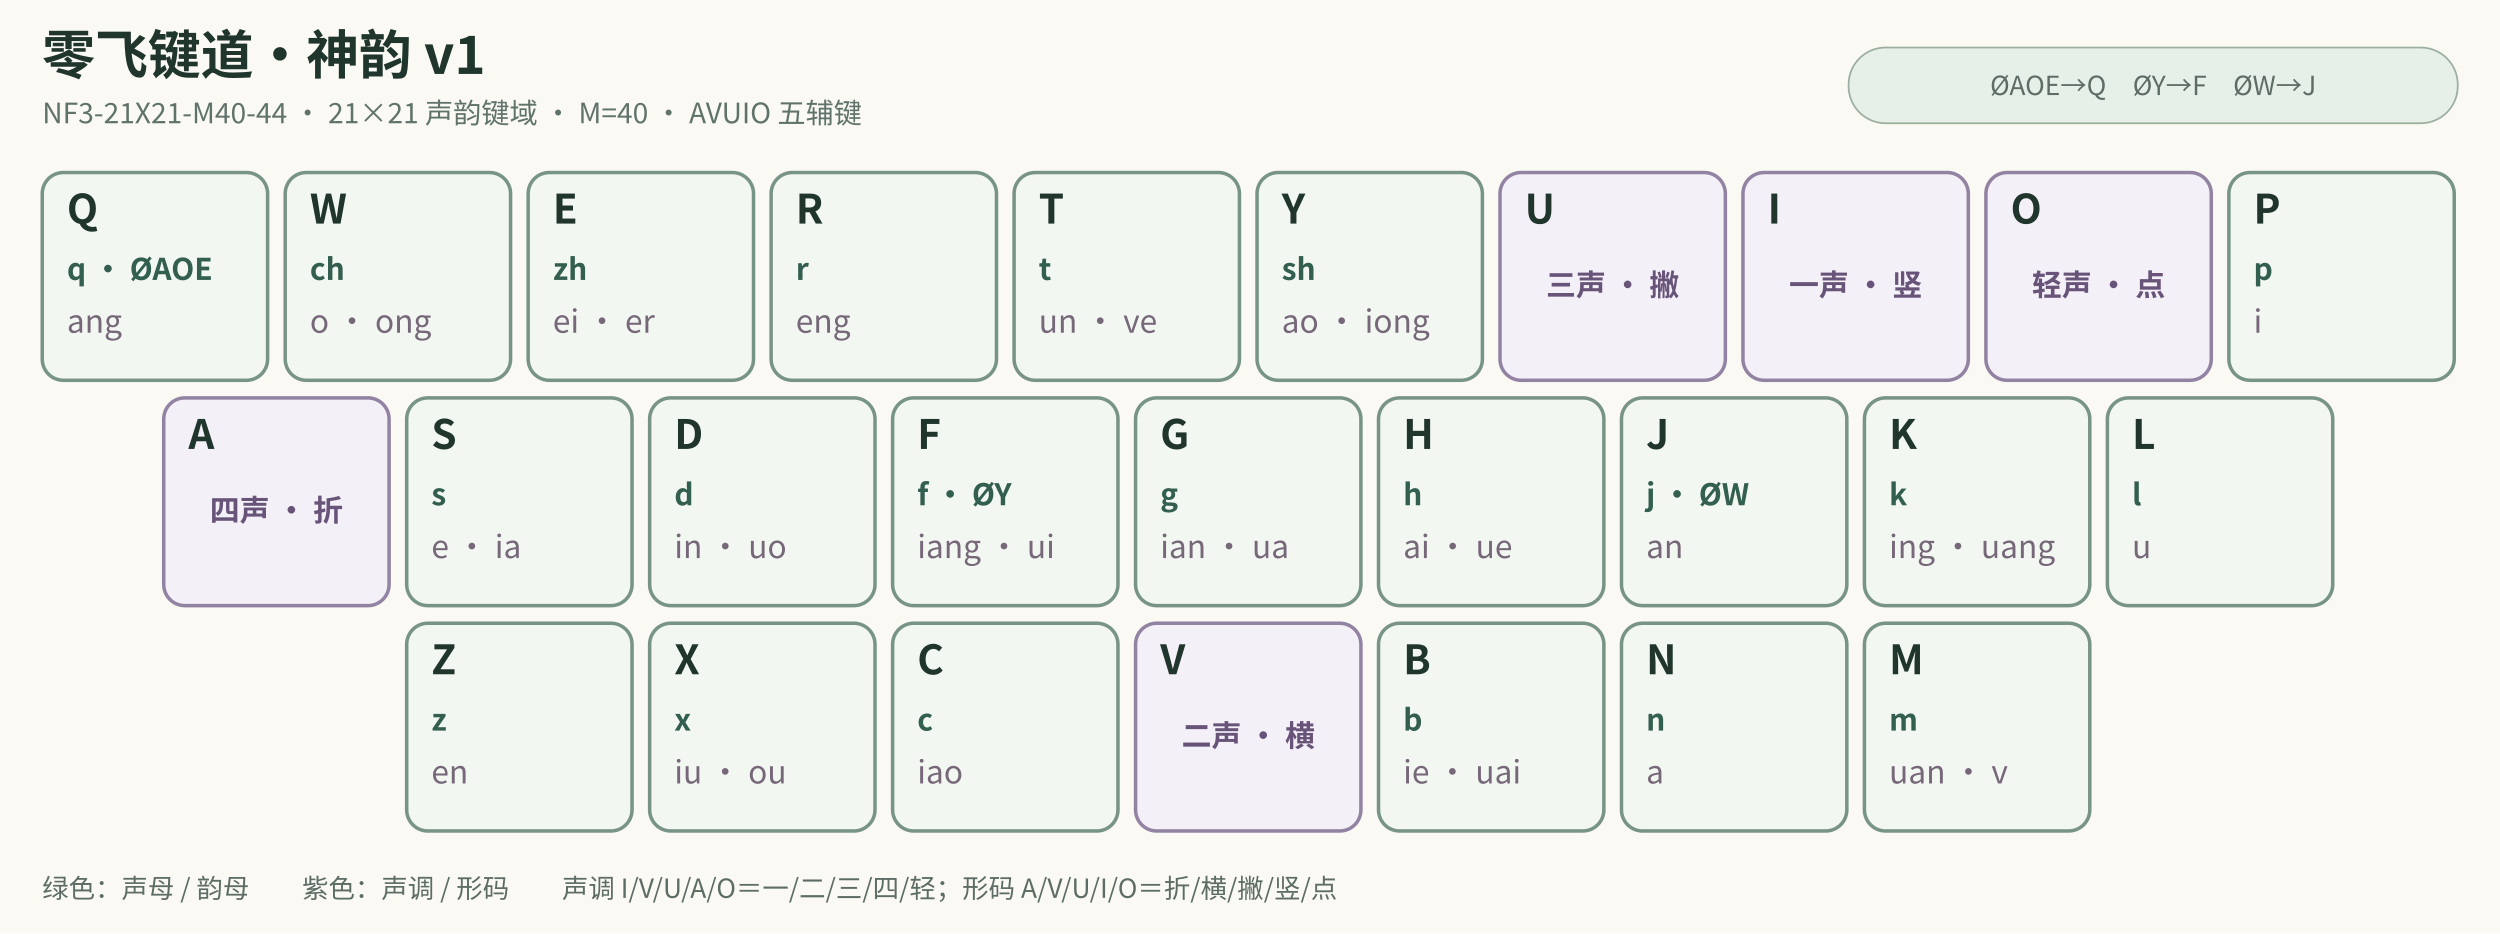
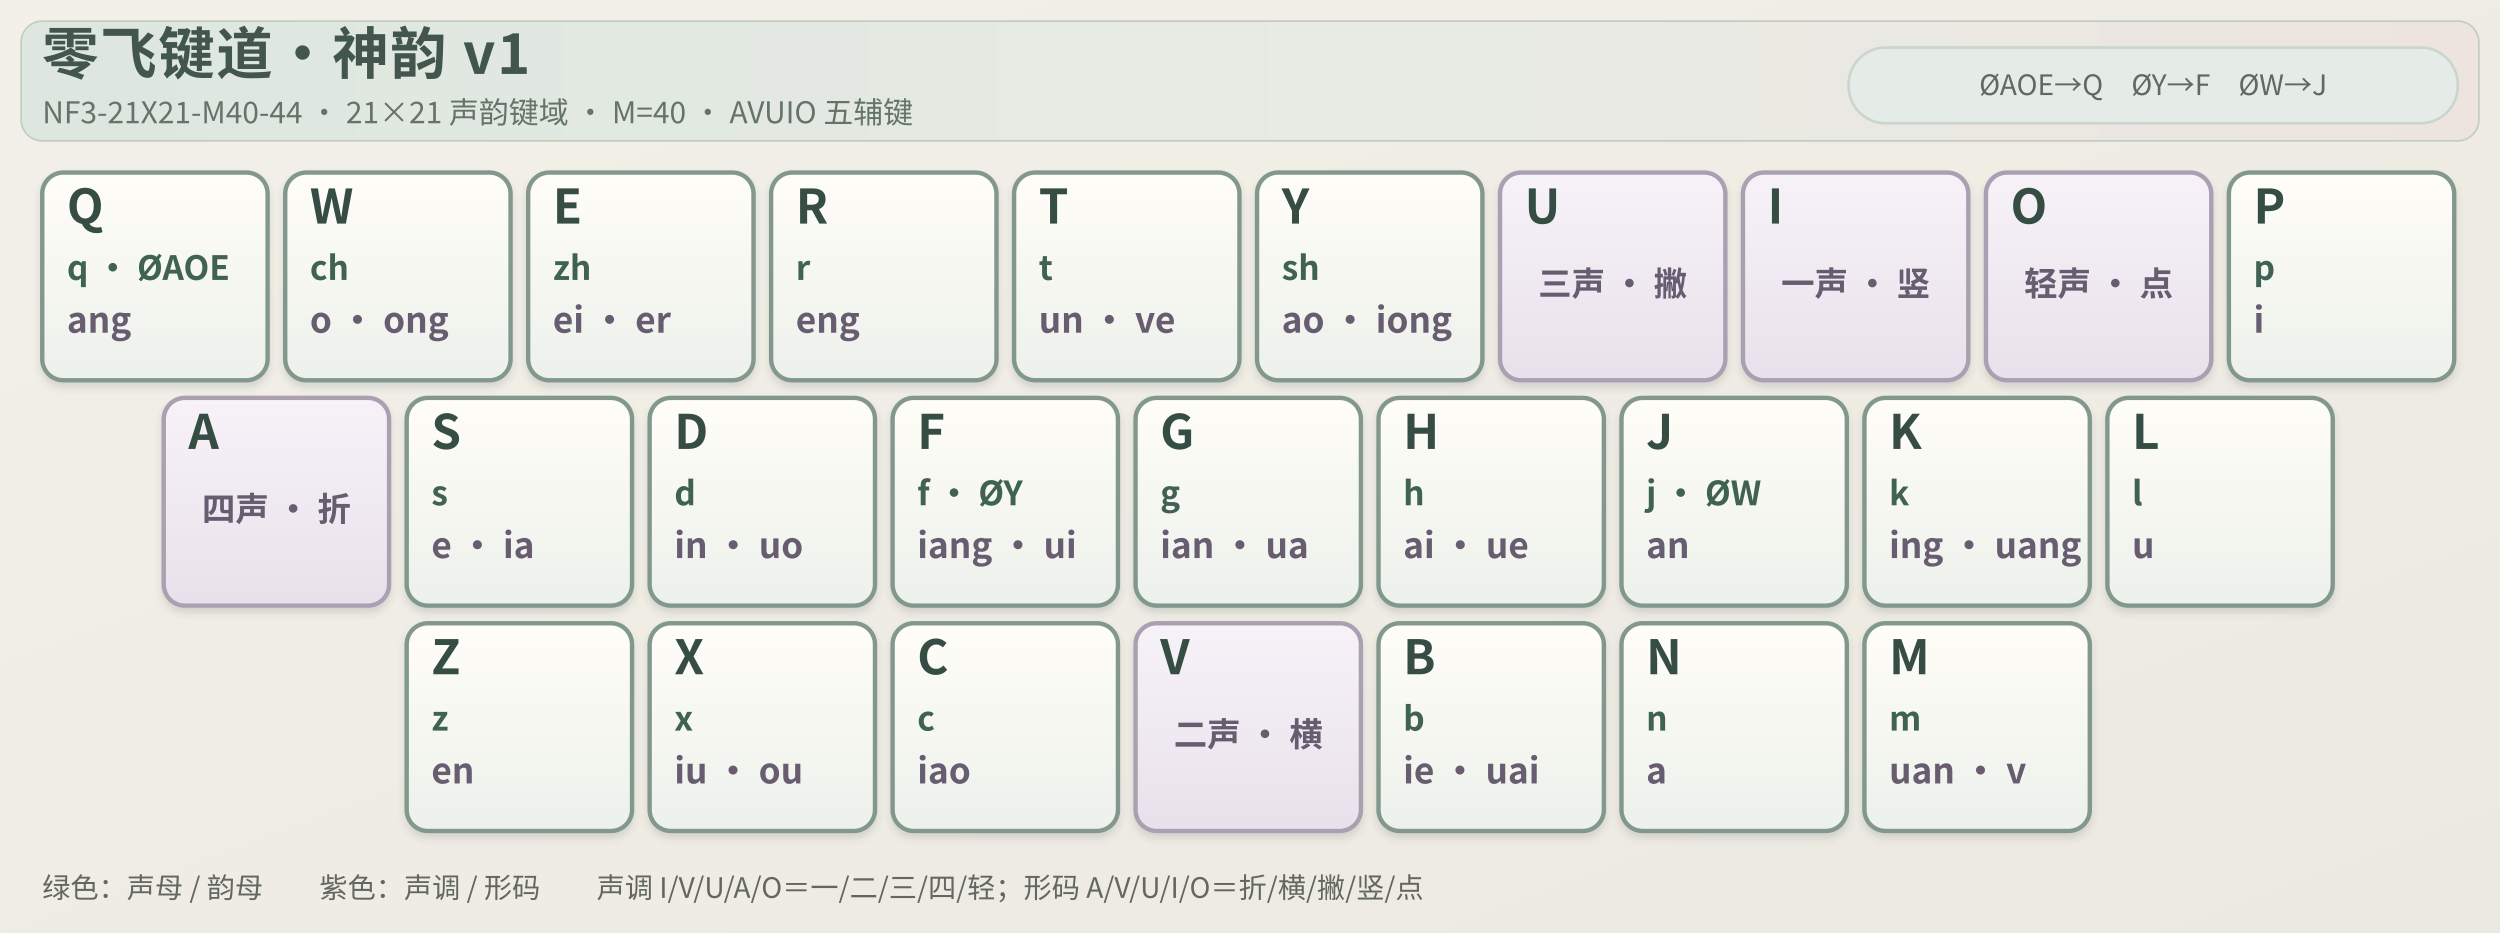
<svg xmlns="http://www.w3.org/2000/svg" width="1420" height="530" viewBox="0 0 1420 530" role="img" aria-labelledby="title desc">
+   <defs>
+     <linearGradient id="paper" x1="0" y1="0" x2="1" y2="1">
+       <stop offset="0" stop-color="#f3f0e9" />
+       <stop offset="1" stop-color="#ece9e1" />
+     </linearGradient>
+     <linearGradient id="header" x1="0" y1="0" x2="1" y2="0">
+       <stop offset="0" stop-color="#dde7df" />
+       <stop offset="0.58" stop-color="#e8ebe4" />
+       <stop offset="1" stop-color="#ede4df" />
+     </linearGradient>
+     <linearGradient id="soundCap" x1="0" y1="0" x2="0" y2="1">
+       <stop offset="0" stop-color="#fffdf8" />
+       <stop offset="1" stop-color="#edf1eb" />
+     </linearGradient>
+     <linearGradient id="auxCap" x1="0" y1="0" x2="0" y2="1">
+       <stop offset="0" stop-color="#f7f2f8" />
+       <stop offset="1" stop-color="#e8e1eb" />
+     </linearGradient>
+     <filter id="keyShadow" x="-10%" y="-10%" width="120%" height="130%">
+       <feDropShadow dx="0" dy="3" stdDeviation="2" flood-color="#43564d" flood-opacity="0.16" />
+     </filter>
+   </defs>
  <style>
-   text{font-family:"Microsoft YaHei","Noto Sans CJK SC",sans-serif;fill:#20362d}
-   .title{font-size:30px;font-weight:700}.subtitle{font-size:16px;fill:#60736a}
-   .key{stroke-width:2}.sound-key{fill:#f3f7f2;stroke:#789487}.aux-key{fill:#f4f0f8;stroke:#9383a3}
-   .letter{font-size:23px;font-weight:800}.initial{font-size:17px;font-weight:650;fill:#335f50}.final{font-size:18px;fill:#766779}.aux{font-size:17px;font-weight:650;fill:#695479}
-   .legend{font-size:15px;fill:#5d6d65}.badge{fill:#e7efe9;stroke:#9caf9f}
+   text{font-family:"Microsoft YaHei","Noto Sans CJK SC",system-ui,sans-serif;fill:#43564d}
+   .title{font-size:32px;font-weight:760;letter-spacing:.03em}.subtitle{font-size:17px;fill:#657469}
+   .key{stroke-width:2.5;filter:url(#keyShadow)}.sound-key{fill:url(#soundCap);stroke:#82988c}.aux-key{fill:url(#auxCap);stroke:#aaa0b2}
+   .letter{font-size:27px;font-weight:800;fill:#354d43}.initial{font-size:19px;font-weight:700;fill:#3f6252}.final{font-size:20px;font-weight:650;fill:#675c70}.aux{font-size:19px;font-weight:700;fill:#675c70}
+   .legend{font-size:16px;fill:#62685f}.badge{fill:#e5ece7;stroke:#cad5cd;stroke-width:1.5}
</style>
-   <rect width="1420" height="530" fill="#faf9f4" />
+   <rect width="1420" height="530" fill="url(#paper)" />
+   <rect x="12" y="12" width="1396" height="68" rx="12" fill="url(#header)" stroke="#c3cdc1" />
  <text class="title" x="24" y="42">零飞键道·神韵 v1</text>
  <text class="subtitle" x="24" y="70">NF3-21X21-M40-44 · 21×21 声韵键域 · M=40 · AVUIO 五辅键</text>
  <rect class="badge" x="1050" y="27" width="346" height="43" rx="21" />
  <text class="legend" x="1223" y="54" text-anchor="middle">ØAOE→Q　ØY→F　ØW→J</text>
  <g>
    <rect class="key sound-key" x="24" y="98" width="128" height="118" rx="12" />
    <text class="letter" x="38" y="127">Q</text>
    <text class="initial" x="38" y="159">q · ØAOE</text>
    <text class="final" x="38" y="189">ang</text>
  </g>
  <g>
    <rect class="key sound-key" x="162" y="98" width="128" height="118" rx="12" />
    <text class="letter" x="176" y="127">W</text>
    <text class="initial" x="176" y="159">ch</text>
    <text class="final" x="176" y="189">o · ong</text>
  </g>
  <g>
    <rect class="key sound-key" x="300" y="98" width="128" height="118" rx="12" />
    <text class="letter" x="314" y="127">E</text>
    <text class="initial" x="314" y="159">zh</text>
    <text class="final" x="314" y="189">ei · er</text>
  </g>
  <g>
    <rect class="key sound-key" x="438" y="98" width="128" height="118" rx="12" />
    <text class="letter" x="452" y="127">R</text>
    <text class="initial" x="452" y="159">r</text>
    <text class="final" x="452" y="189">eng</text>
  </g>
  <g>
    <rect class="key sound-key" x="576" y="98" width="128" height="118" rx="12" />
    <text class="letter" x="590" y="127">T</text>
    <text class="initial" x="590" y="159">t</text>
    <text class="final" x="590" y="189">un · ve</text>
  </g>
  <g>
    <rect class="key sound-key" x="714" y="98" width="128" height="118" rx="12" />
    <text class="letter" x="728" y="127">Y</text>
    <text class="initial" x="728" y="159">sh</text>
    <text class="final" x="728" y="189">ao · iong</text>
  </g>
  <g>
    <rect class="key aux-key" x="852" y="98" width="128" height="118" rx="12" />
    <text class="letter" x="866" y="127">U</text>
    <text class="aux" x="916" y="168" text-anchor="middle">三声 · 撇</text>
  </g>
  <g>
    <rect class="key aux-key" x="990" y="98" width="128" height="118" rx="12" />
    <text class="letter" x="1004" y="127">I</text>
    <text class="aux" x="1054" y="168" text-anchor="middle">一声 · 竖</text>
  </g>
  <g>
    <rect class="key aux-key" x="1128" y="98" width="128" height="118" rx="12" />
    <text class="letter" x="1142" y="127">O</text>
    <text class="aux" x="1192" y="168" text-anchor="middle">轻声 · 点</text>
  </g>
  <g>
    <rect class="key sound-key" x="1266" y="98" width="128" height="118" rx="12" />
    <text class="letter" x="1280" y="127">P</text>
    <text class="initial" x="1280" y="159">p</text>
    <text class="final" x="1280" y="189">i</text>
  </g>
  <g>
    <rect class="key aux-key" x="93" y="226" width="128" height="118" rx="12" />
    <text class="letter" x="107" y="255">A</text>
    <text class="aux" x="157" y="296" text-anchor="middle">四声 · 折</text>
  </g>
  <g>
    <rect class="key sound-key" x="231" y="226" width="128" height="118" rx="12" />
    <text class="letter" x="245" y="255">S</text>
    <text class="initial" x="245" y="287">s</text>
    <text class="final" x="245" y="317">e · ia</text>
  </g>
  <g>
    <rect class="key sound-key" x="369" y="226" width="128" height="118" rx="12" />
    <text class="letter" x="383" y="255">D</text>
    <text class="initial" x="383" y="287">d</text>
    <text class="final" x="383" y="317">in · uo</text>
  </g>
  <g>
    <rect class="key sound-key" x="507" y="226" width="128" height="118" rx="12" />
    <text class="letter" x="521" y="255">F</text>
    <text class="initial" x="521" y="287">f · ØY</text>
    <text class="final" x="521" y="317">iang · ui</text>
  </g>
  <g>
    <rect class="key sound-key" x="645" y="226" width="128" height="118" rx="12" />
    <text class="letter" x="659" y="255">G</text>
    <text class="initial" x="659" y="287">g</text>
    <text class="final" x="659" y="317">ian · ua</text>
  </g>
  <g>
    <rect class="key sound-key" x="783" y="226" width="128" height="118" rx="12" />
    <text class="letter" x="797" y="255">H</text>
    <text class="initial" x="797" y="287">h</text>
    <text class="final" x="797" y="317">ai · ue</text>
  </g>
  <g>
    <rect class="key sound-key" x="921" y="226" width="128" height="118" rx="12" />
    <text class="letter" x="935" y="255">J</text>
    <text class="initial" x="935" y="287">j · ØW</text>
    <text class="final" x="935" y="317">an</text>
  </g>
  <g>
    <rect class="key sound-key" x="1059" y="226" width="128" height="118" rx="12" />
    <text class="letter" x="1073" y="255">K</text>
    <text class="initial" x="1073" y="287">k</text>
    <text class="final" x="1073" y="317">ing · uang</text>
  </g>
  <g>
    <rect class="key sound-key" x="1197" y="226" width="128" height="118" rx="12" />
    <text class="letter" x="1211" y="255">L</text>
    <text class="initial" x="1211" y="287">l</text>
    <text class="final" x="1211" y="317">u</text>
  </g>
  <g>
    <rect class="key sound-key" x="231" y="354" width="128" height="118" rx="12" />
    <text class="letter" x="245" y="383">Z</text>
    <text class="initial" x="245" y="415">z</text>
    <text class="final" x="245" y="445">en</text>
  </g>
  <g>
    <rect class="key sound-key" x="369" y="354" width="128" height="118" rx="12" />
    <text class="letter" x="383" y="383">X</text>
    <text class="initial" x="383" y="415">x</text>
    <text class="final" x="383" y="445">iu · ou</text>
  </g>
  <g>
    <rect class="key sound-key" x="507" y="354" width="128" height="118" rx="12" />
    <text class="letter" x="521" y="383">C</text>
    <text class="initial" x="521" y="415">c</text>
    <text class="final" x="521" y="445">iao</text>
  </g>
  <g>
    <rect class="key aux-key" x="645" y="354" width="128" height="118" rx="12" />
    <text class="letter" x="659" y="383">V</text>
    <text class="aux" x="709" y="424" text-anchor="middle">二声 · 横</text>
  </g>
  <g>
    <rect class="key sound-key" x="783" y="354" width="128" height="118" rx="12" />
    <text class="letter" x="797" y="383">B</text>
    <text class="initial" x="797" y="415">b</text>
    <text class="final" x="797" y="445">ie · uai</text>
  </g>
  <g>
    <rect class="key sound-key" x="921" y="354" width="128" height="118" rx="12" />
    <text class="letter" x="935" y="383">N</text>
    <text class="initial" x="935" y="415">n</text>
    <text class="final" x="935" y="445">a</text>
  </g>
  <g>
    <rect class="key sound-key" x="1059" y="354" width="128" height="118" rx="12" />
    <text class="letter" x="1073" y="383">M</text>
    <text class="initial" x="1073" y="415">m</text>
    <text class="final" x="1073" y="445">uan · v</text>
  </g>
  <text class="legend" x="24" y="510">绿色：声母 / 韵母　　紫色：声调 / 形码　　声调 I/V/U/A/O＝一/二/三/四/轻；形码 A/V/U/I/O＝折/横/撇/竖/点</text>
</svg>
